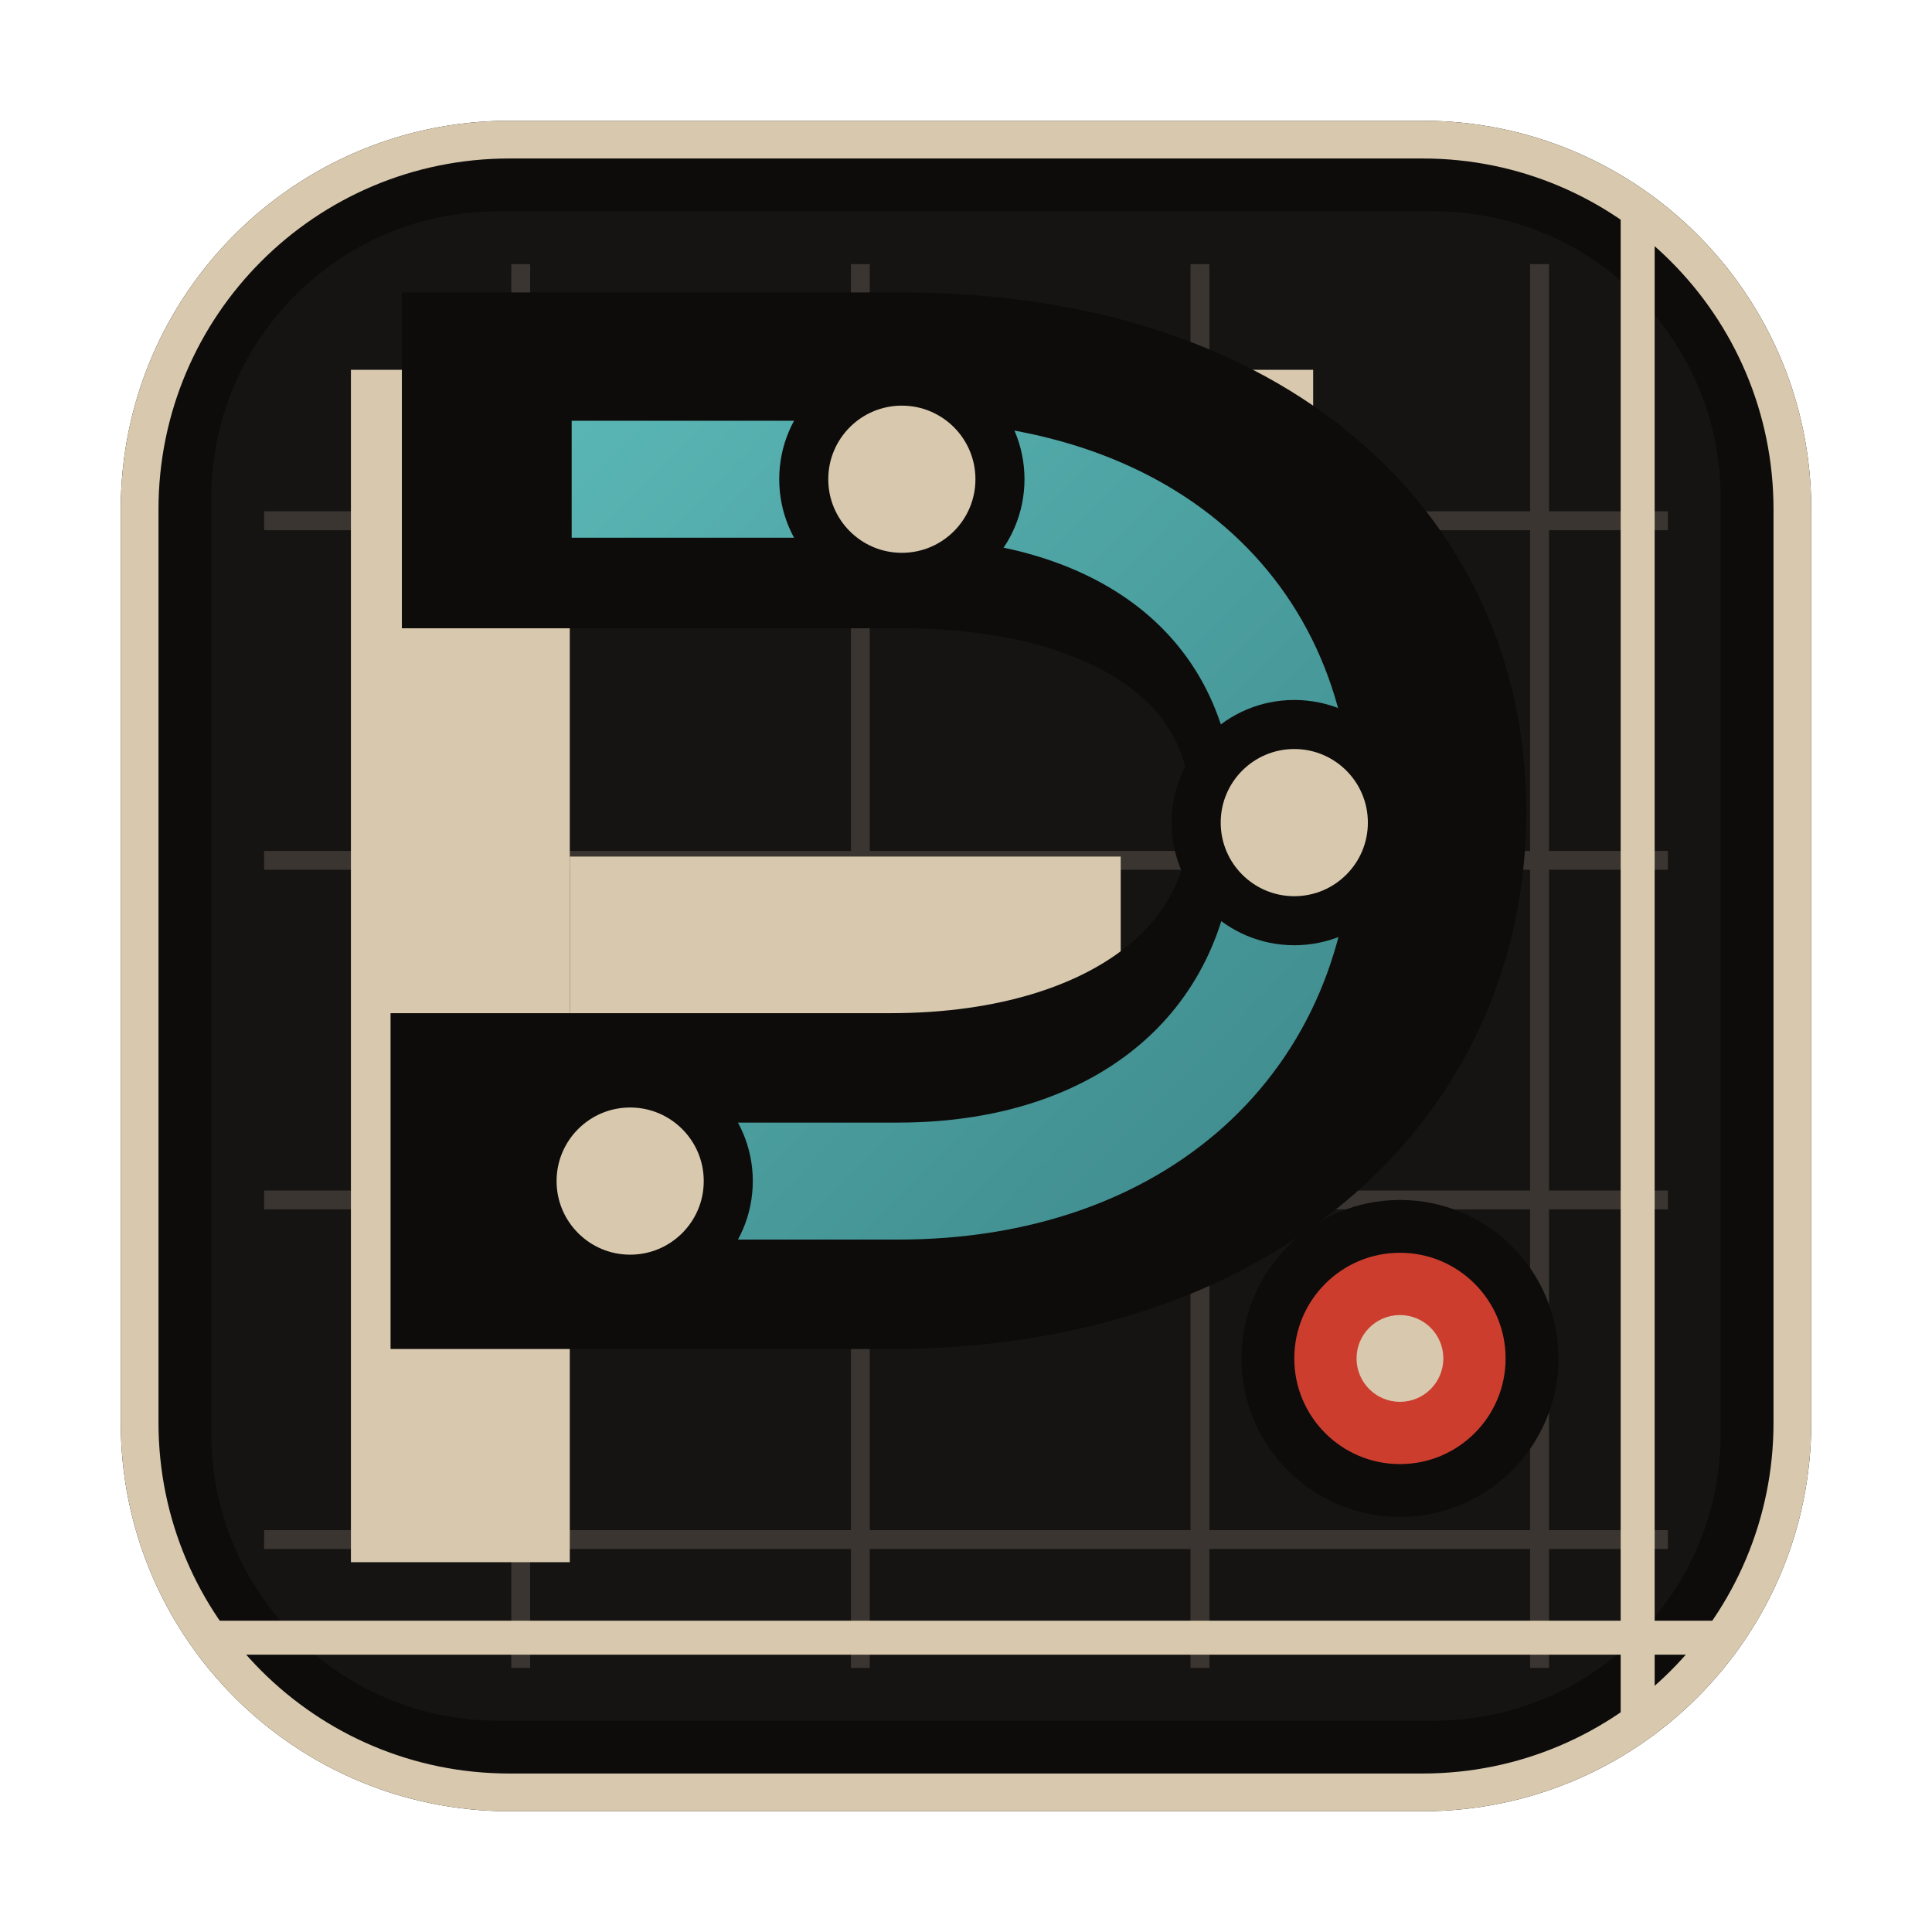
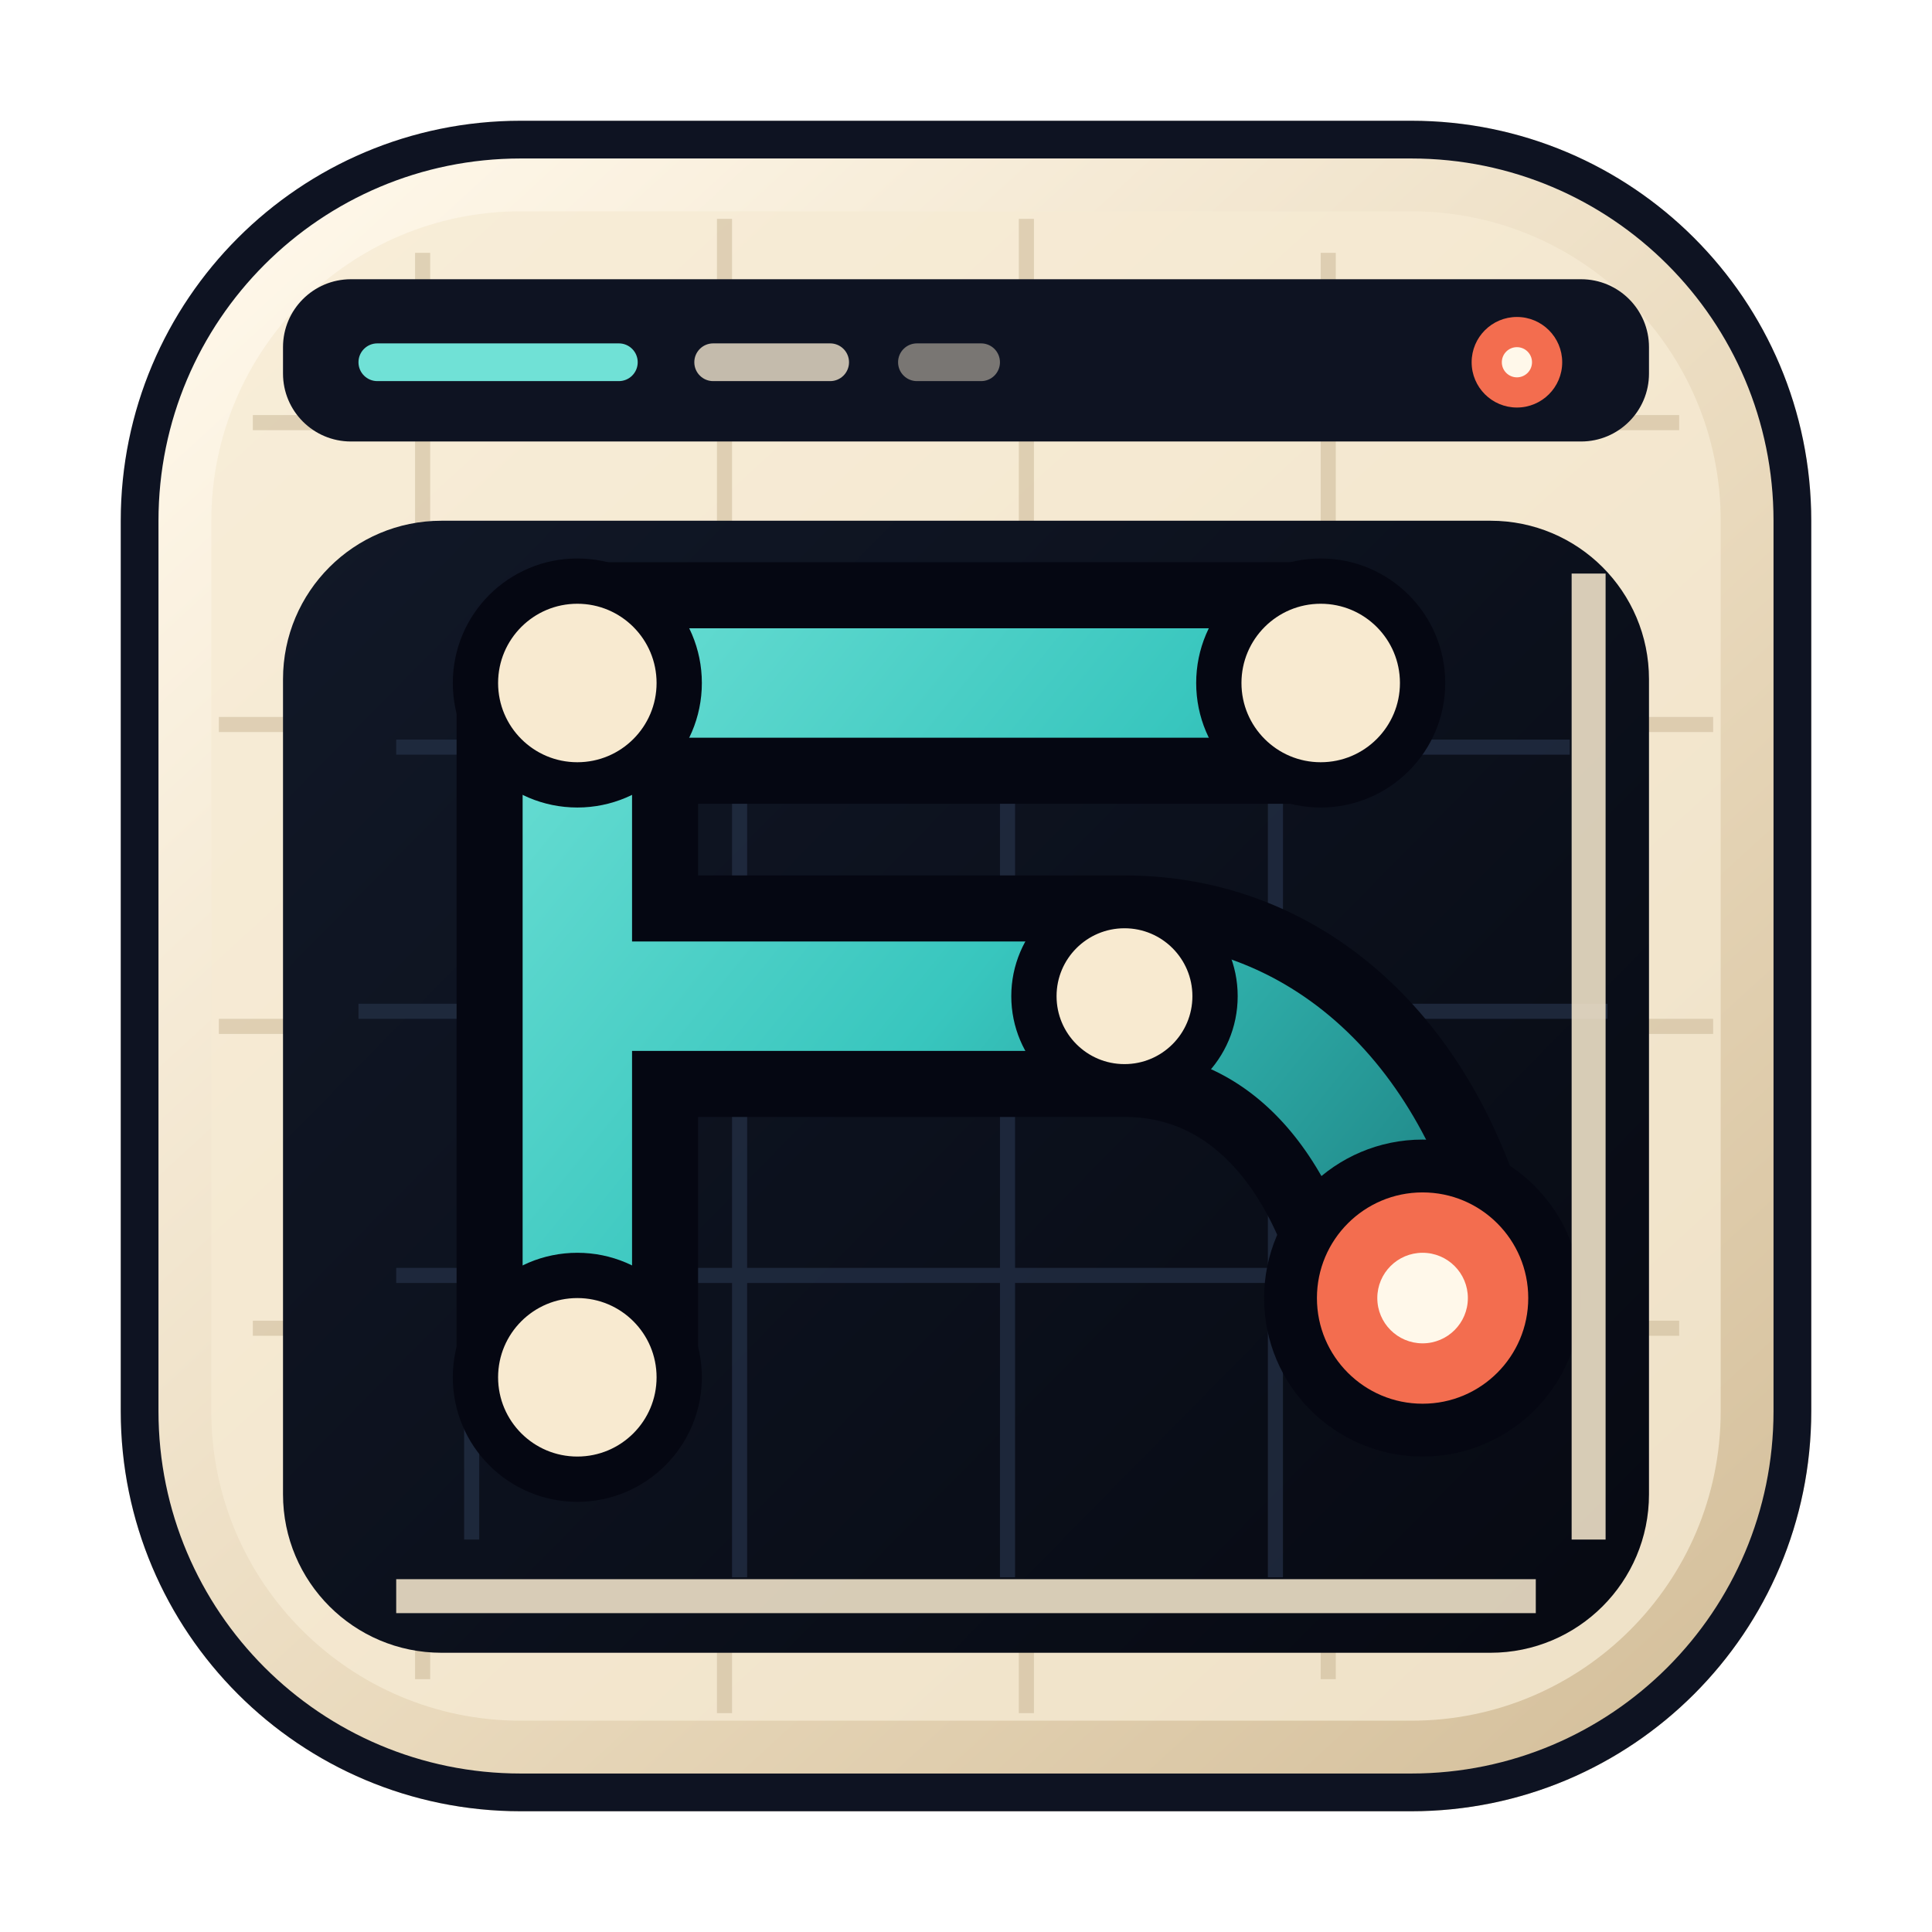
<svg xmlns="http://www.w3.org/2000/svg" width="1024" height="1024" viewBox="0 0 1024 1024" role="img" aria-labelledby="title desc">
  <defs>
    <clipPath id="app-mask">
-       <rect x="64" y="64" width="896" height="896" rx="206" />
+       <rect x="64" y="64" width="896" height="896" rx="212" />
    </clipPath>
-     <linearGradient id="accent-fill" x1="236" y1="220" x2="808" y2="784" gradientUnits="userSpaceOnUse">
-       <stop offset="0" stop-color="#5BB9B7" />
-       <stop offset="1" stop-color="#377D80" />
+     <linearGradient id="paper-fill" x1="130" y1="110" x2="890" y2="940" gradientUnits="userSpaceOnUse">
+       <stop offset="0" stop-color="#FFF8EA" />
+       <stop offset="0.58" stop-color="#E9D9BC" />
+       <stop offset="1" stop-color="#D4BF9B" />
+     </linearGradient>
+     <linearGradient id="panel-fill" x1="190" y1="250" x2="820" y2="870" gradientUnits="userSpaceOnUse">
+       <stop offset="0" stop-color="#111827" />
+       <stop offset="1" stop-color="#070A13" />
+     </linearGradient>
+     <linearGradient id="route-fill" x1="270" y1="310" x2="790" y2="730" gradientUnits="userSpaceOnUse">
+       <stop offset="0" stop-color="#70E1D6" />
+       <stop offset="0.48" stop-color="#38C6BE" />
+       <stop offset="1" stop-color="#197679" />
    </linearGradient>
  </defs>
  <rect width="1024" height="1024" fill="none" />
  <g clip-path="url(#app-mask)">
-     <rect x="64" y="64" width="896" height="896" fill="#0D0C0B" />
-     <rect x="112" y="112" width="800" height="800" rx="152" fill="#161412" />
-     <g stroke="#3A3530" stroke-width="10">
-       <path d="M276 140v744" />
-       <path d="M456 140v744" />
-       <path d="M636 140v744" />
-       <path d="M816 140v744" />
-       <path d="M140 276h744" />
-       <path d="M140 456h744" />
-       <path d="M140 636h744" />
-       <path d="M140 816h744" />
+     <rect x="64" y="64" width="896" height="896" fill="url(#paper-fill)" />
+     <rect x="112" y="112" width="800" height="800" rx="164" fill="#F6EBD4" opacity="0.78" />
+     <g stroke="#BEAA86" stroke-width="8" opacity="0.42">
+       <path d="M224 134v756" />
+       <path d="M384 116v792" />
+       <path d="M544 116v792" />
+       <path d="M704 134v756" />
+       <path d="M134 224h756" />
+       <path d="M116 384h792" />
+       <path d="M116 544h792" />
+       <path d="M134 704h756" />
    </g>
-     <path d="M186 196h116v632H186z" fill="#D8C9AE" />
-     <path d="M302 196h394v116H302z" fill="#D8C9AE" />
-     <path d="M302 454h292v116H302z" fill="#D8C9AE" />
-     <path d="M296 626h176c148 0 248-78 248-196 0-114-96-186-242-186H302" fill="none" stroke="#0D0C0B" stroke-width="178" stroke-linecap="square" stroke-linejoin="miter" />
-     <path d="M334 626h142c126 0 210-76 210-190 0-112-82-182-208-182H334" fill="none" stroke="url(#accent-fill)" stroke-width="62" stroke-linecap="square" stroke-linejoin="miter" />
-     <g fill="#D8C9AE" stroke="#0D0C0B" stroke-width="26">
-       <circle cx="334" cy="626" r="52" />
-       <circle cx="478" cy="254" r="52" />
-       <circle cx="686" cy="436" r="52" />
+     <rect x="150" y="148" width="724" height="86" rx="36" fill="#0E1322" />
+     <rect x="190" y="182" width="148" height="20" rx="10" fill="#70E1D6" />
+     <rect x="368" y="182" width="82" height="20" rx="10" fill="#F7EBD3" opacity="0.78" />
+     <rect x="476" y="182" width="54" height="20" rx="10" fill="#F7EBD3" opacity="0.46" />
+     <circle cx="804" cy="192" r="24" fill="#F36D4F" />
+     <circle cx="804" cy="192" r="8" fill="#FFF8EA" />
+     <rect x="150" y="276" width="724" height="600" rx="84" fill="url(#panel-fill)" />
+     <g stroke="#243047" stroke-width="8" opacity="0.72">
+       <path d="M250 336v480" />
+       <path d="M392 316v520" />
+       <path d="M534 316v520" />
+       <path d="M676 316v520" />
+       <path d="M210 396h622" />
+       <path d="M190 536h662" />
+       <path d="M210 676h622" />
    </g>
-     <circle cx="742" cy="720" r="70" fill="#CC3D2E" stroke="#0D0C0B" stroke-width="28" />
-     <circle cx="742" cy="720" r="23" fill="#D8C9AE" />
-     <path d="M868 112v800" stroke="#D8C9AE" stroke-width="18" />
-     <path d="M112 868h800" stroke="#D8C9AE" stroke-width="18" />
+     <path d="M306 730V362H700M306 528H596C674 528 734 588 754 688" fill="none" stroke="#050712" stroke-width="128" stroke-linecap="round" stroke-linejoin="round" />
+     <path d="M306 730V362H700M306 528H596C674 528 734 588 754 688" fill="none" stroke="url(#route-fill)" stroke-width="58" stroke-linecap="round" stroke-linejoin="round" />
+     <g fill="#F8EAD0" stroke="#050712" stroke-width="24">
+       <circle cx="306" cy="730" r="54" />
+       <circle cx="306" cy="362" r="54" />
+       <circle cx="700" cy="362" r="54" />
+       <circle cx="596" cy="528" r="48" />
+     </g>
+     <circle cx="754" cy="688" r="70" fill="#F36D4F" stroke="#050712" stroke-width="28" />
+     <circle cx="754" cy="688" r="24" fill="#FFF8EA" />
+     <path d="M842 304v512" stroke="#F8EAD0" stroke-width="18" opacity="0.86" />
+     <path d="M210 846h604" stroke="#F8EAD0" stroke-width="18" opacity="0.86" />
  </g>
-   <rect x="74" y="74" width="876" height="876" rx="196" fill="none" stroke="#D8C9AE" stroke-width="20" />
+   <rect x="74" y="74" width="876" height="876" rx="202" fill="none" stroke="#0E1322" stroke-width="20" />
</svg>
